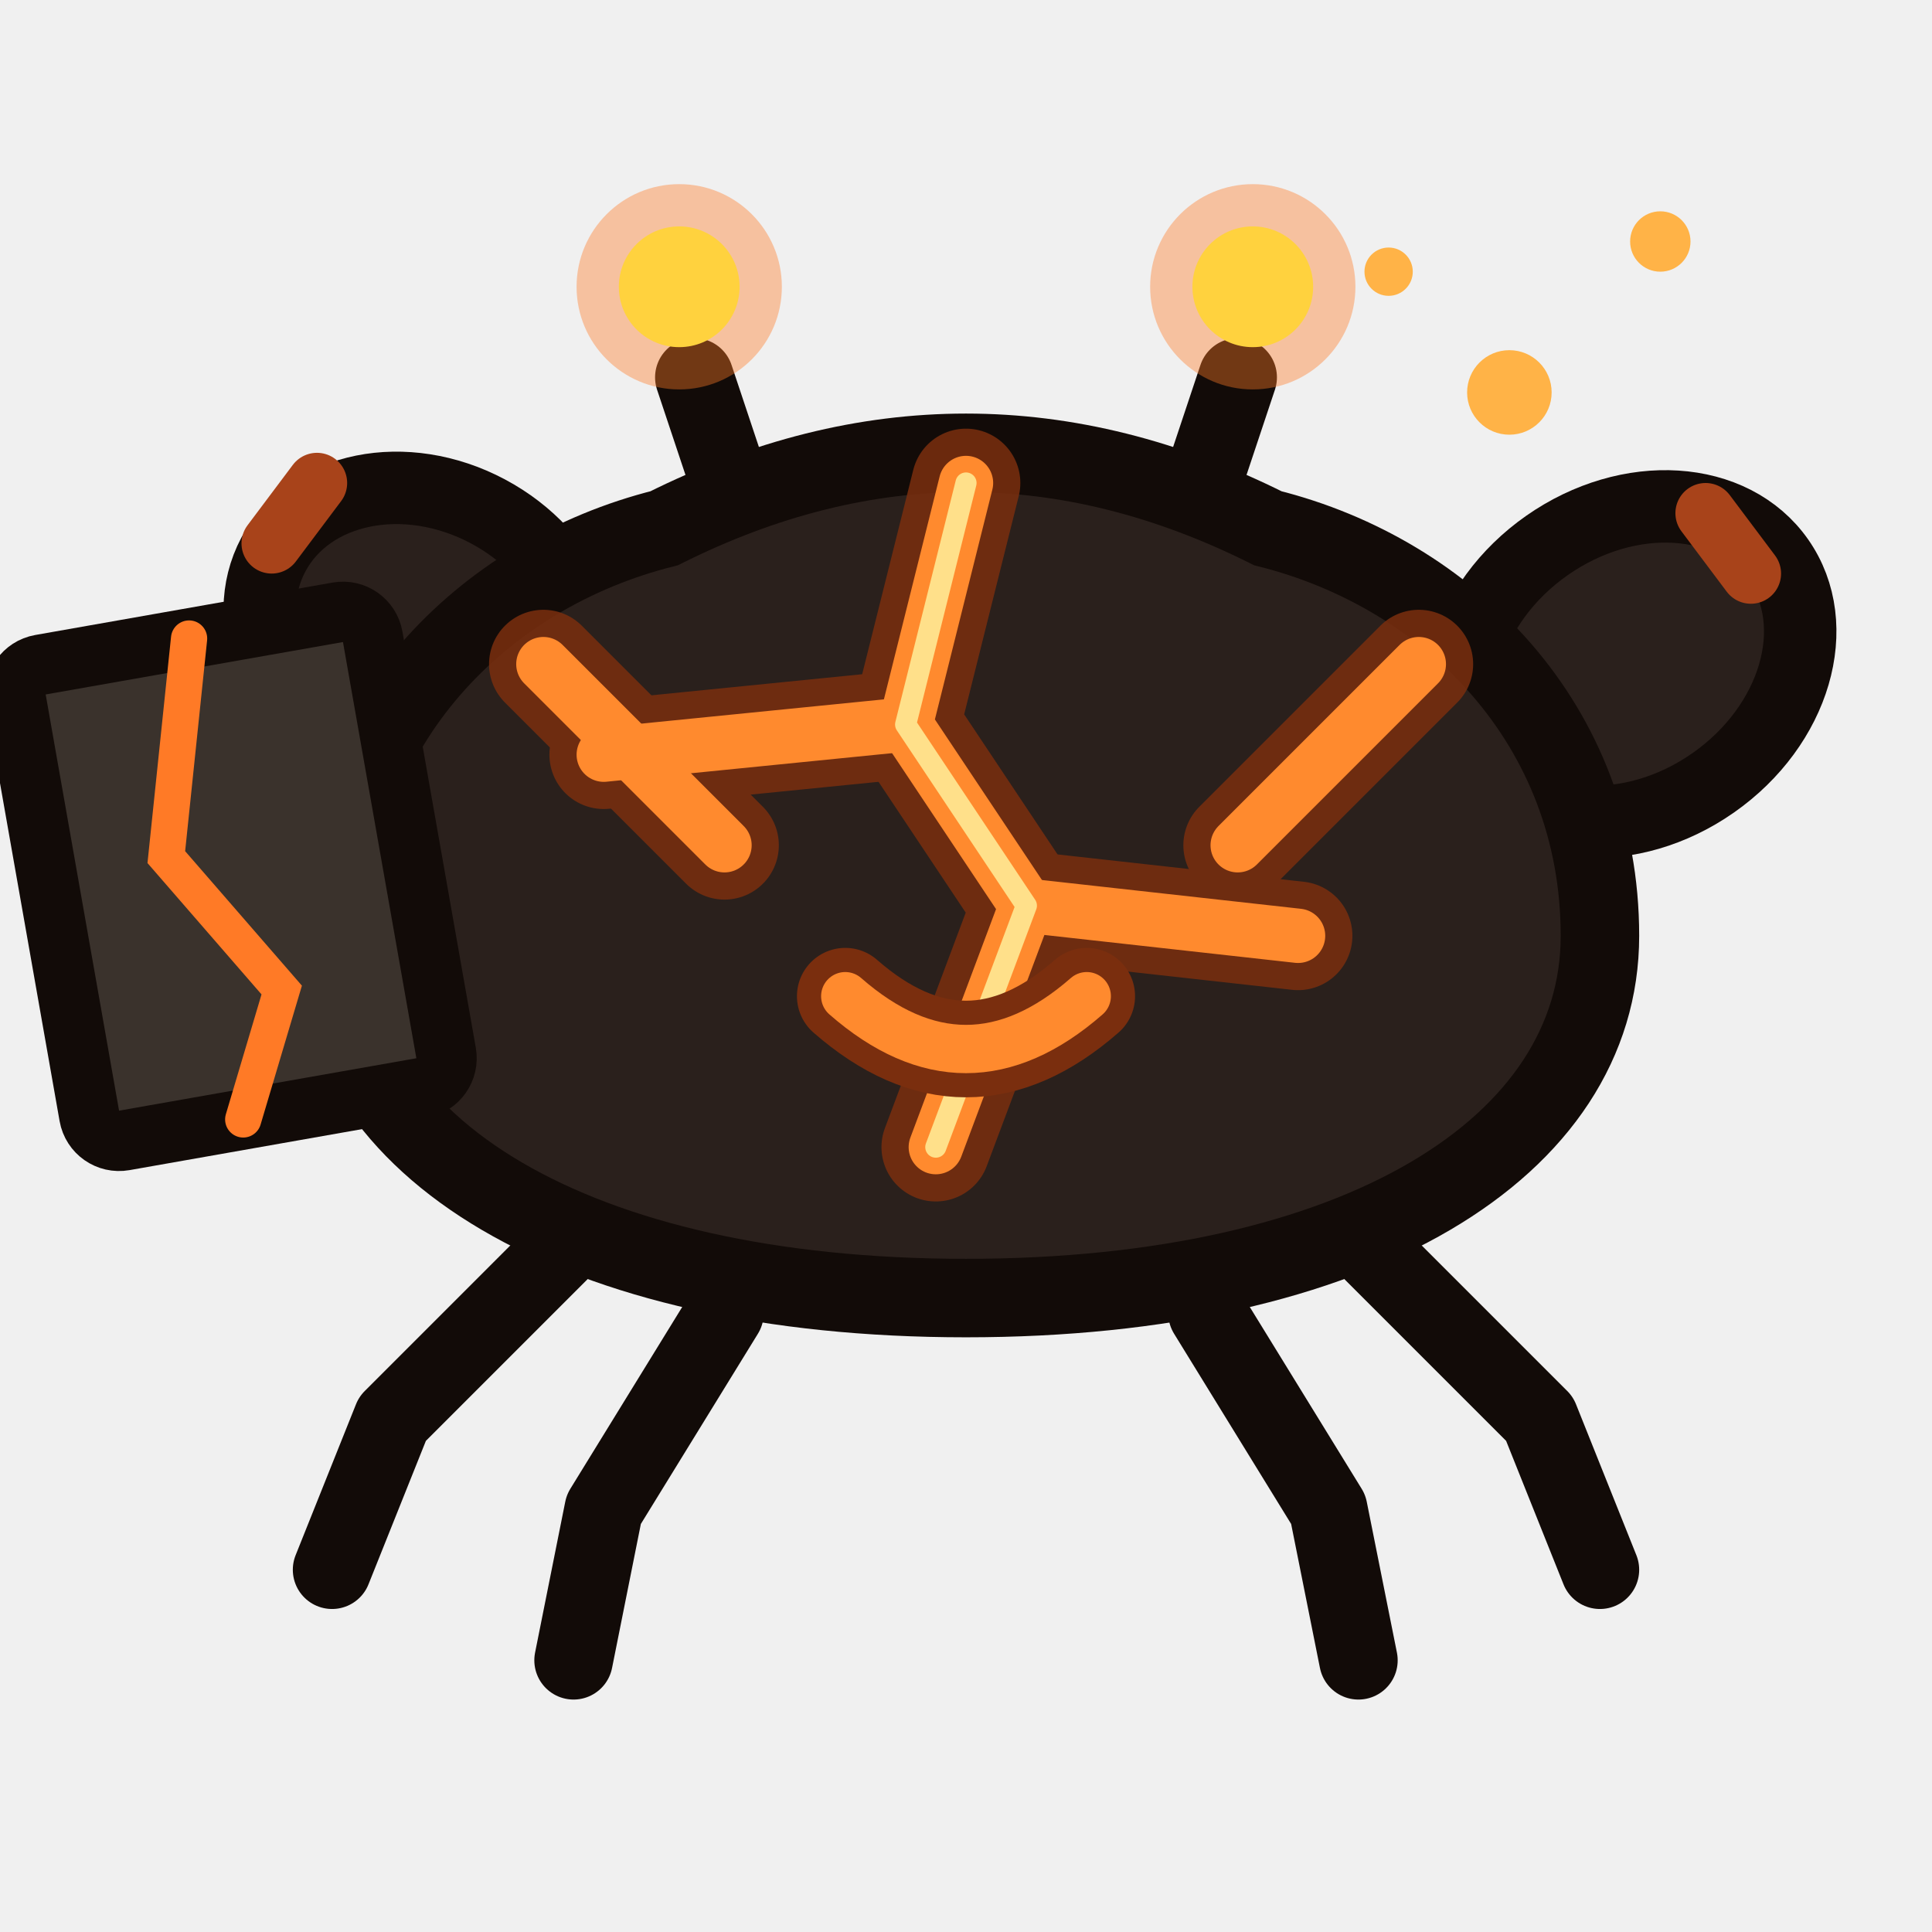
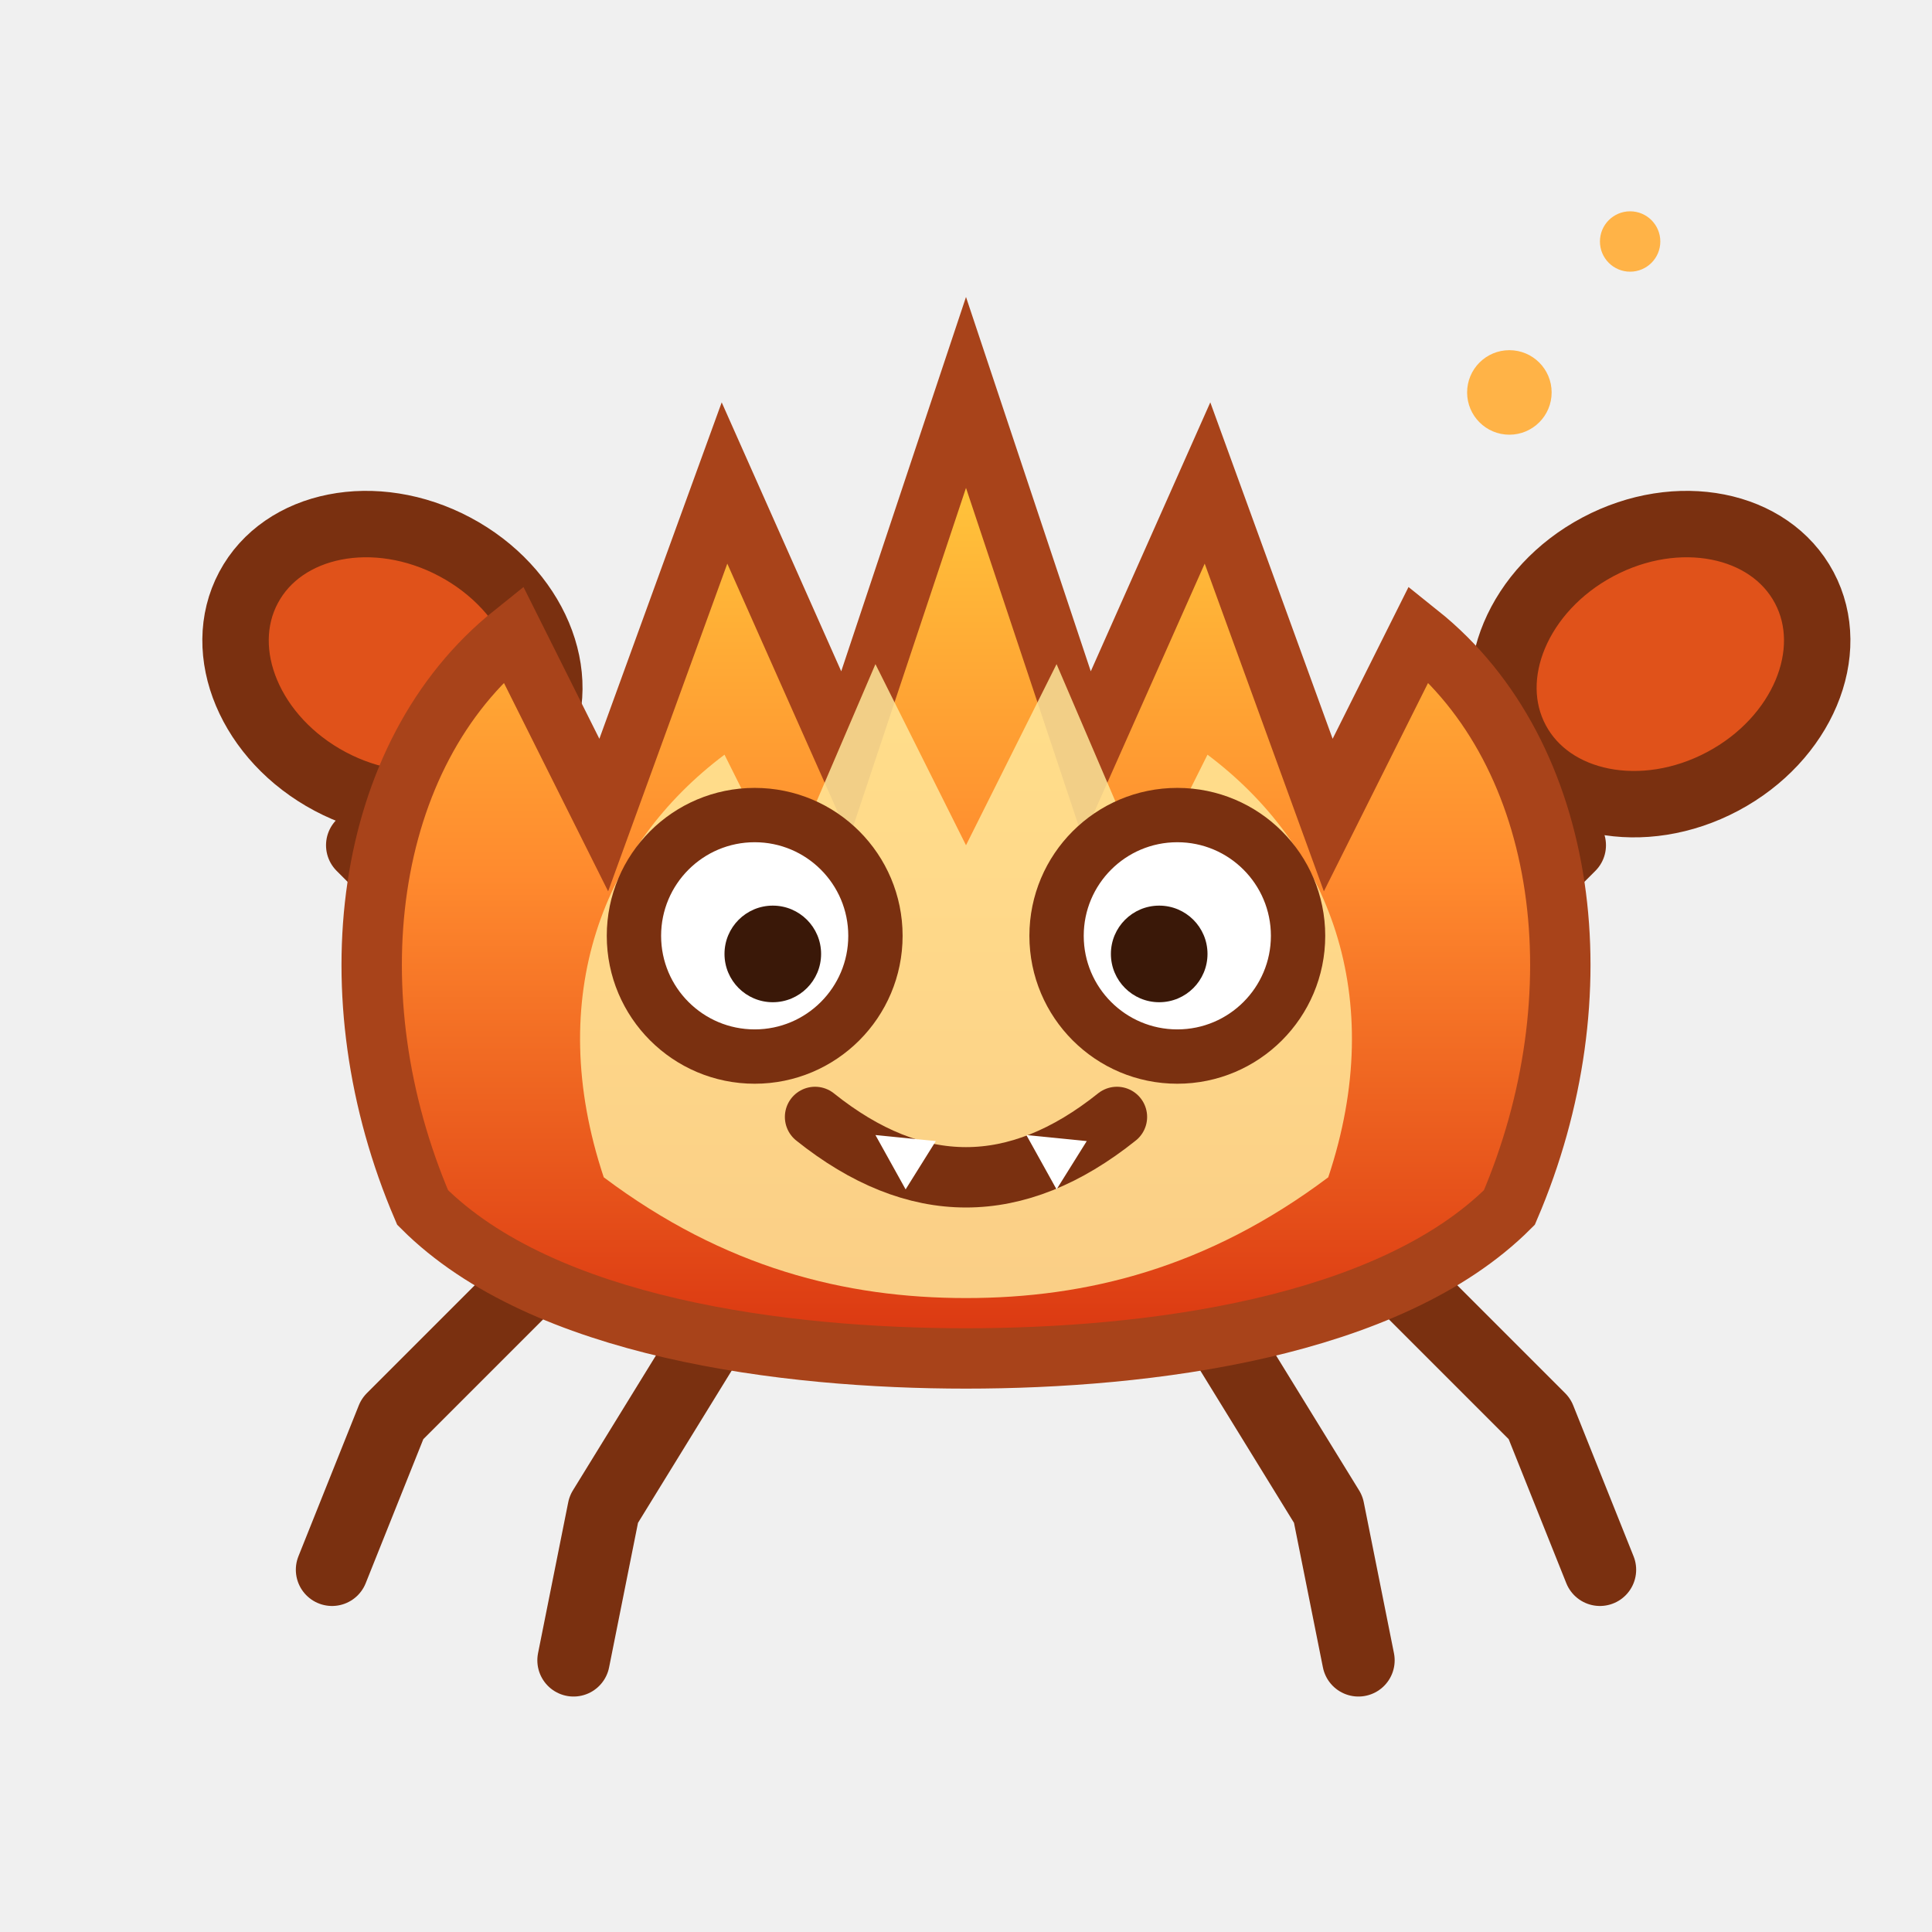
<svg xmlns="http://www.w3.org/2000/svg" viewBox="0 0 64 64">
-   <g fill="none" stroke="#120b08" stroke-width="2.6" stroke-linecap="round" stroke-linejoin="round">
+   <defs>
+     <linearGradient id="ifFlame" x1="0" y1="1" x2="0" y2="0">
+       <stop offset="0" stop-color="#d93410" />
+       <stop offset="0.5" stop-color="#ff8a2e" />
+       <stop offset="1" stop-color="#ffd23e" />
+     </linearGradient>
+   </defs>
+   <g fill="none" stroke="#7a3010" stroke-width="2.4" stroke-linecap="round" stroke-linejoin="round">
    <path d="M19 41 L13 47 L11 52" />
    <path d="M24 43.5 L20 50 L19 55" />
    <path d="M45 41 L51 47 L53 52" />
    <path d="M40 43.5 L44 50 L45 55" />
-     <path d="M17 32 L12 27" />
-     <path d="M47 32 L52 26" />
-     <path d="M25 18.5 L23 12.5" />
-     <path d="M39 18.5 L41 12.5" />
+     <path d="M17 33 L12 28" />
+     <path d="M47 33 L52 28" />
  </g>
-   <circle cx="22.5" cy="9.5" r="3.4" fill="#ff7a26" opacity="0.4" />
-   <circle cx="41.5" cy="9.5" r="3.4" fill="#ff7a26" opacity="0.4" />
-   <circle cx="22.5" cy="9.5" r="2" fill="#ffd23e" />
-   <circle cx="41.5" cy="9.5" r="2" fill="#ffd23e" />
-   <ellipse cx="14" cy="21" rx="5.6" ry="4.6" fill="#2a201c" stroke="#120b08" stroke-width="2.4" transform="rotate(28 14 21)" />
-   <ellipse cx="54" cy="22" rx="6" ry="4.8" fill="#2a201c" stroke="#120b08" stroke-width="2.4" transform="rotate(-35 54 22)" />
-   <path d="M9 18 L10.5 16" stroke="#a8431a" stroke-width="2" stroke-linecap="round" />
-   <path d="M58 19 L56.5 17" stroke="#a8431a" stroke-width="2" stroke-linecap="round" />
-   <path d="M11 31 C11 24 16 19 22 17.5 Q27 15 32 15 Q37 15 42 17.5 C48 19 53 24 53 31 C53 38 45 43 32 43 C19 43 11 38 11 31 Z" fill="#2a201c" stroke="#120b08" stroke-width="2.6" />
-   <g fill="none" stroke-linecap="round" stroke-linejoin="round">
-     <g stroke="#7a2e0e" stroke-width="3.6" opacity="0.85">
-       <path d="M32 16 L30 24 L34 30 L31 38" />
-       <path d="M30 24 L20 25" />
-       <path d="M34 30 L43 31" />
-       <path d="M18 22 L24 28" />
-       <path d="M47 22 L41 28" />
-     </g>
-     <g stroke="#ff8a2e" stroke-width="1.8">
-       <path d="M32 16 L30 24 L34 30 L31 38" />
-       <path d="M30 24 L20 25" />
-       <path d="M34 30 L43 31" />
-       <path d="M18 22 L24 28" />
-       <path d="M47 22 L41 28" />
-     </g>
-     <path d="M32 16 L30 24 L34 30 L31 38" stroke="#ffe08a" stroke-width="0.7" />
-   </g>
-   <path d="M28 33 Q32 36.5 36 33" fill="none" stroke="#7a2e0e" stroke-width="3.2" stroke-linecap="round" />
-   <path d="M28 33 Q32 36.5 36 33" fill="none" stroke="#ff8a2e" stroke-width="1.6" stroke-linecap="round" />
-   <g transform="rotate(-10 8 31)">
-     <rect x="2" y="21" width="12" height="16" rx="1" fill="#3a322c" stroke="#120b08" stroke-width="2" />
-     <path d="M8 21 L6 28 L9 33 L7 37" stroke="#ff7a26" stroke-width="1.2" fill="none" stroke-linecap="round" />
-   </g>
+   <ellipse cx="13" cy="22" rx="5.4" ry="4.4" fill="#e0521a" stroke="#7a3010" stroke-width="2.2" transform="rotate(28 13 22)" />
+   <ellipse cx="55" cy="22" rx="5.4" ry="4.4" fill="#e0521a" stroke="#7a3010" stroke-width="2.2" transform="rotate(-28 55 22)" />
+   <path d="M14 40 C11 33 12 25 17 21 L20 27 L24 16 L28 25 L32 13 L36 25 L40 16 L44 27 L47 21 C52 25 53 33 50 40 C46 44 38 45 32 45 C26 45 18 44 14 40 Z" fill="url(#ifFlame)" stroke="#a8431a" stroke-width="2" />
+   <path d="M20 39 C18 33 20 28 24 25 L26 29 L29 22 L32 28 L35 22 L38 29 L40 25 C44 28 46 33 44 39 C40 42 36 43 32 43 C28 43 24 42 20 39 Z" fill="#ffe89a" opacity="0.85" />
+   <circle cx="25" cy="31" r="4" fill="#fff" stroke="#7a3010" stroke-width="1.8" />
+   <circle cx="39" cy="31" r="4" fill="#fff" stroke="#7a3010" stroke-width="1.8" />
+   <circle cx="25.6" cy="31.6" r="1.6" fill="#3a1808" />
+   <circle cx="38.4" cy="31.6" r="1.6" fill="#3a1808" />
+   <path d="M27 37 Q32 41 37 37" fill="none" stroke="#7a3010" stroke-width="2" stroke-linecap="round" />
+   <path d="M29 37.6 L30 39.4 L31 37.8 Z M34 37.6 L35 39.4 L36 37.8 Z" fill="#fff" />
  <g fill="#ffb347">
    <circle cx="50" cy="13" r="1.4" />
-     <circle cx="55" cy="8" r="1" />
-     <circle cx="46" cy="9" r="0.8" />
+     <circle cx="54" cy="8" r="1" />
  </g>
</svg>
